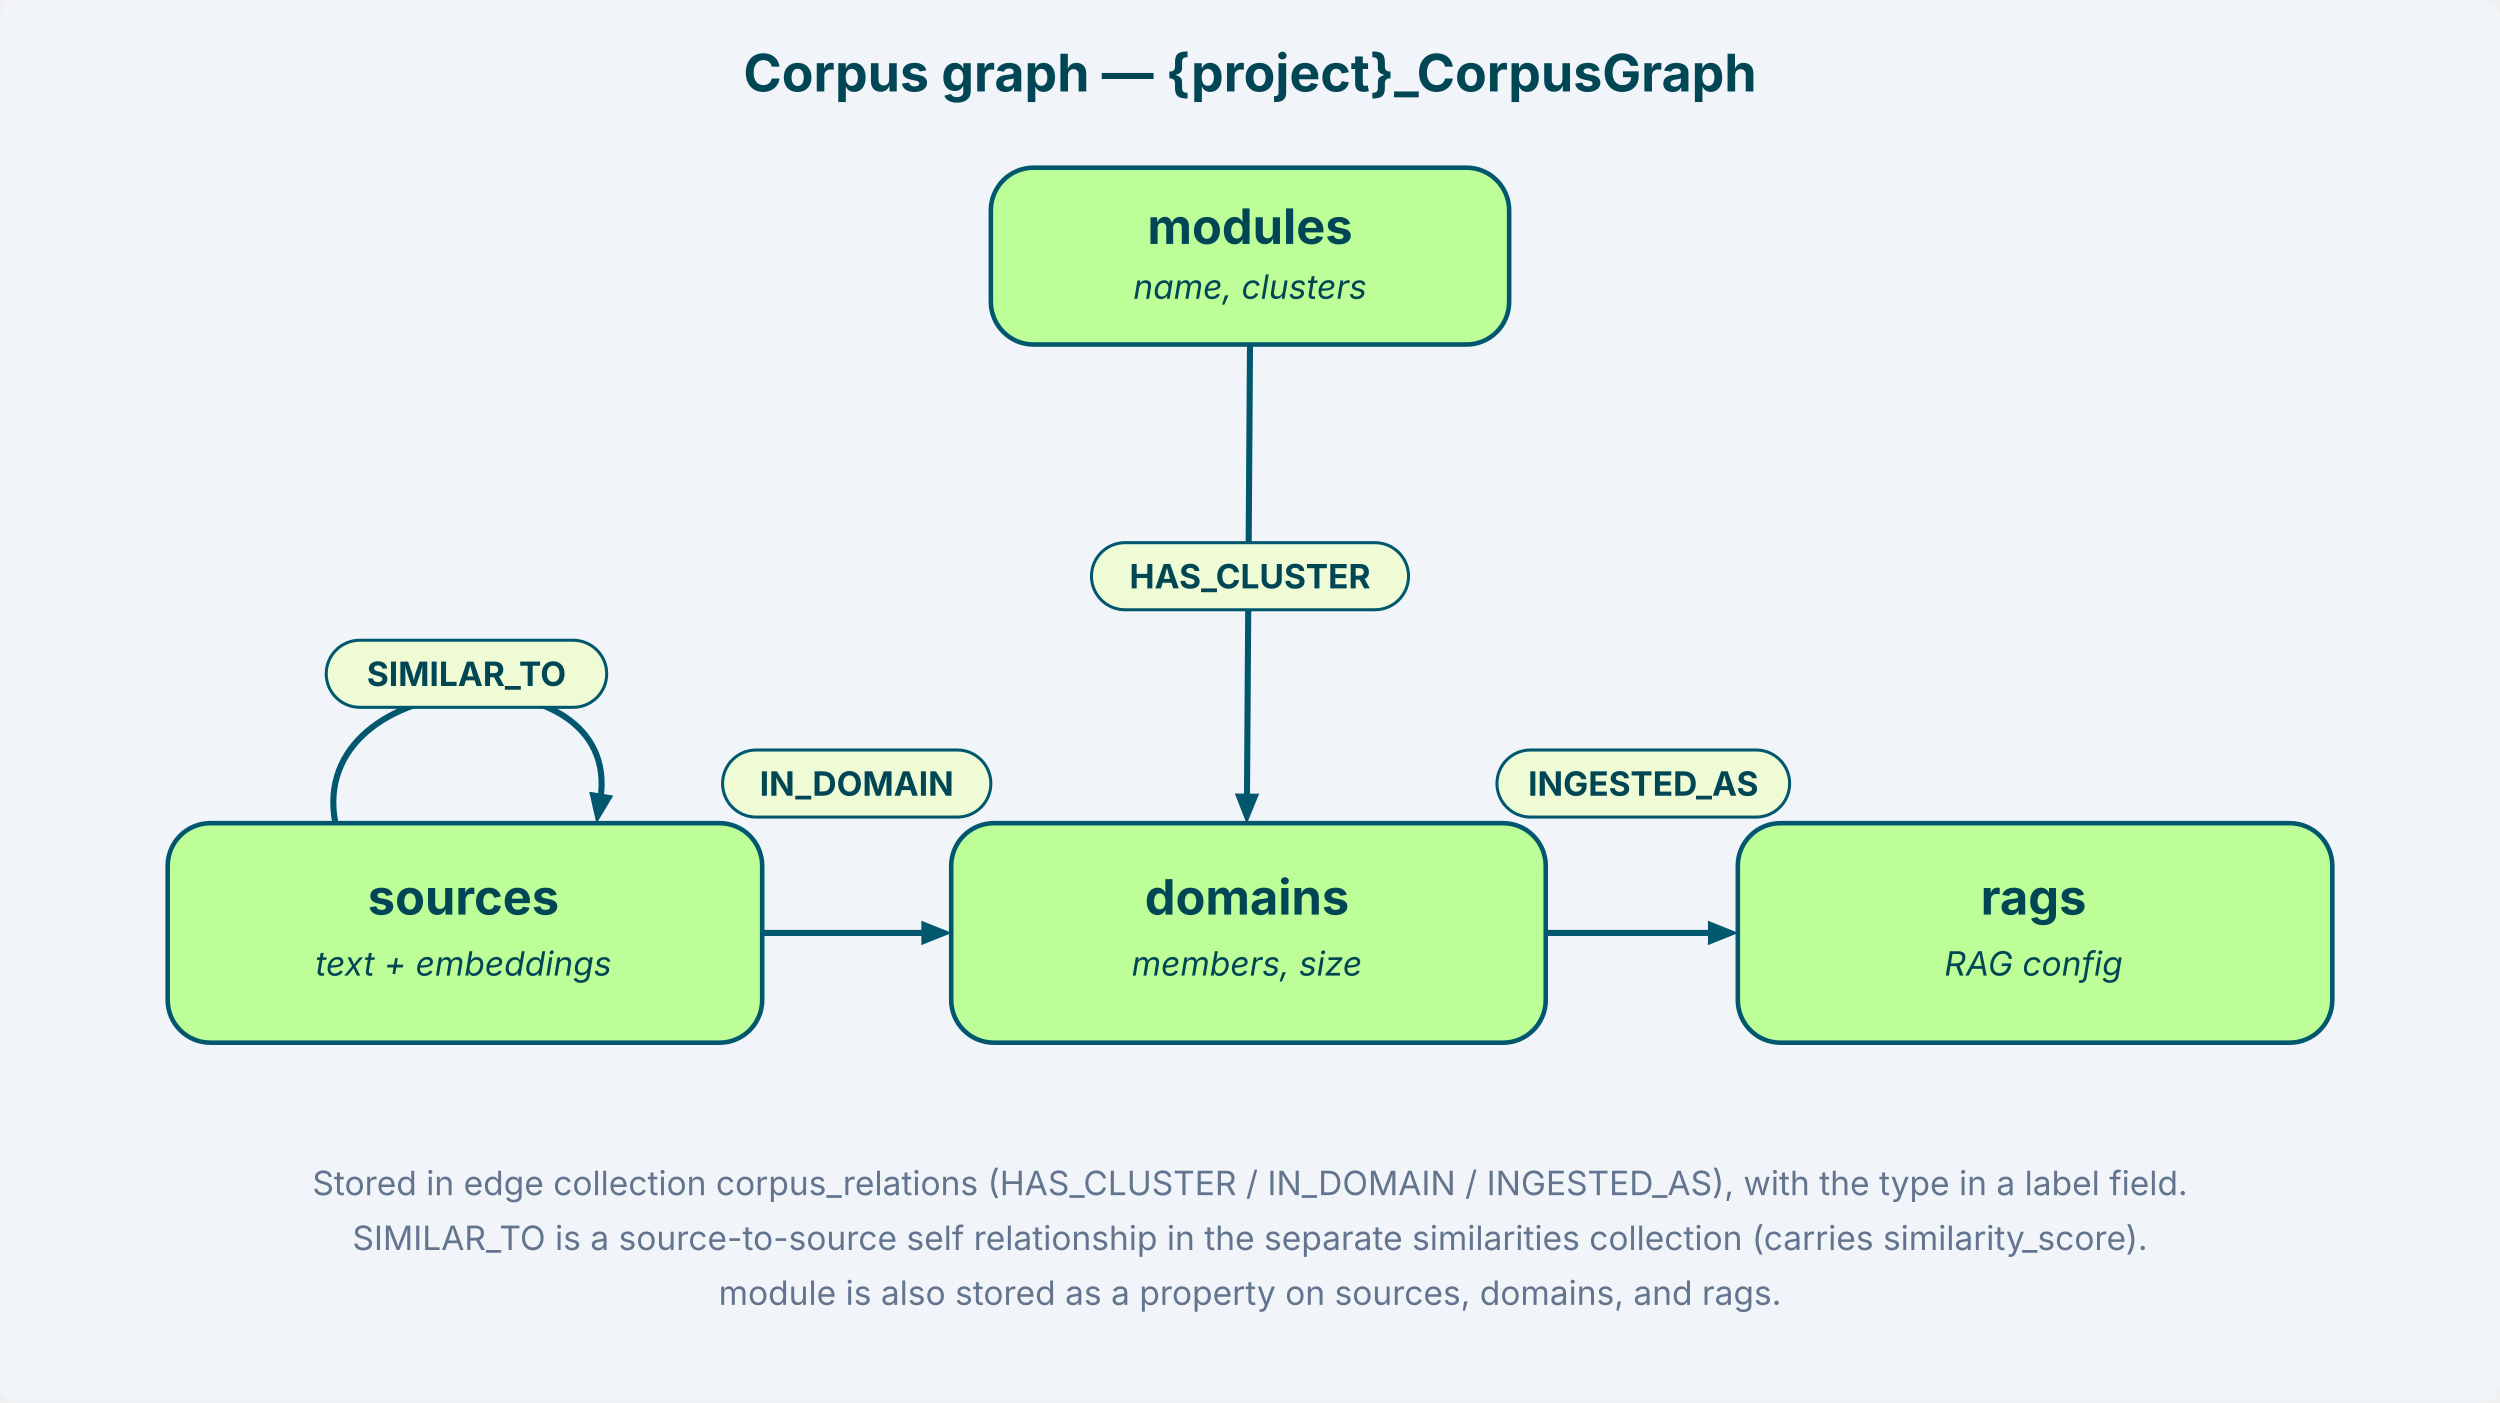
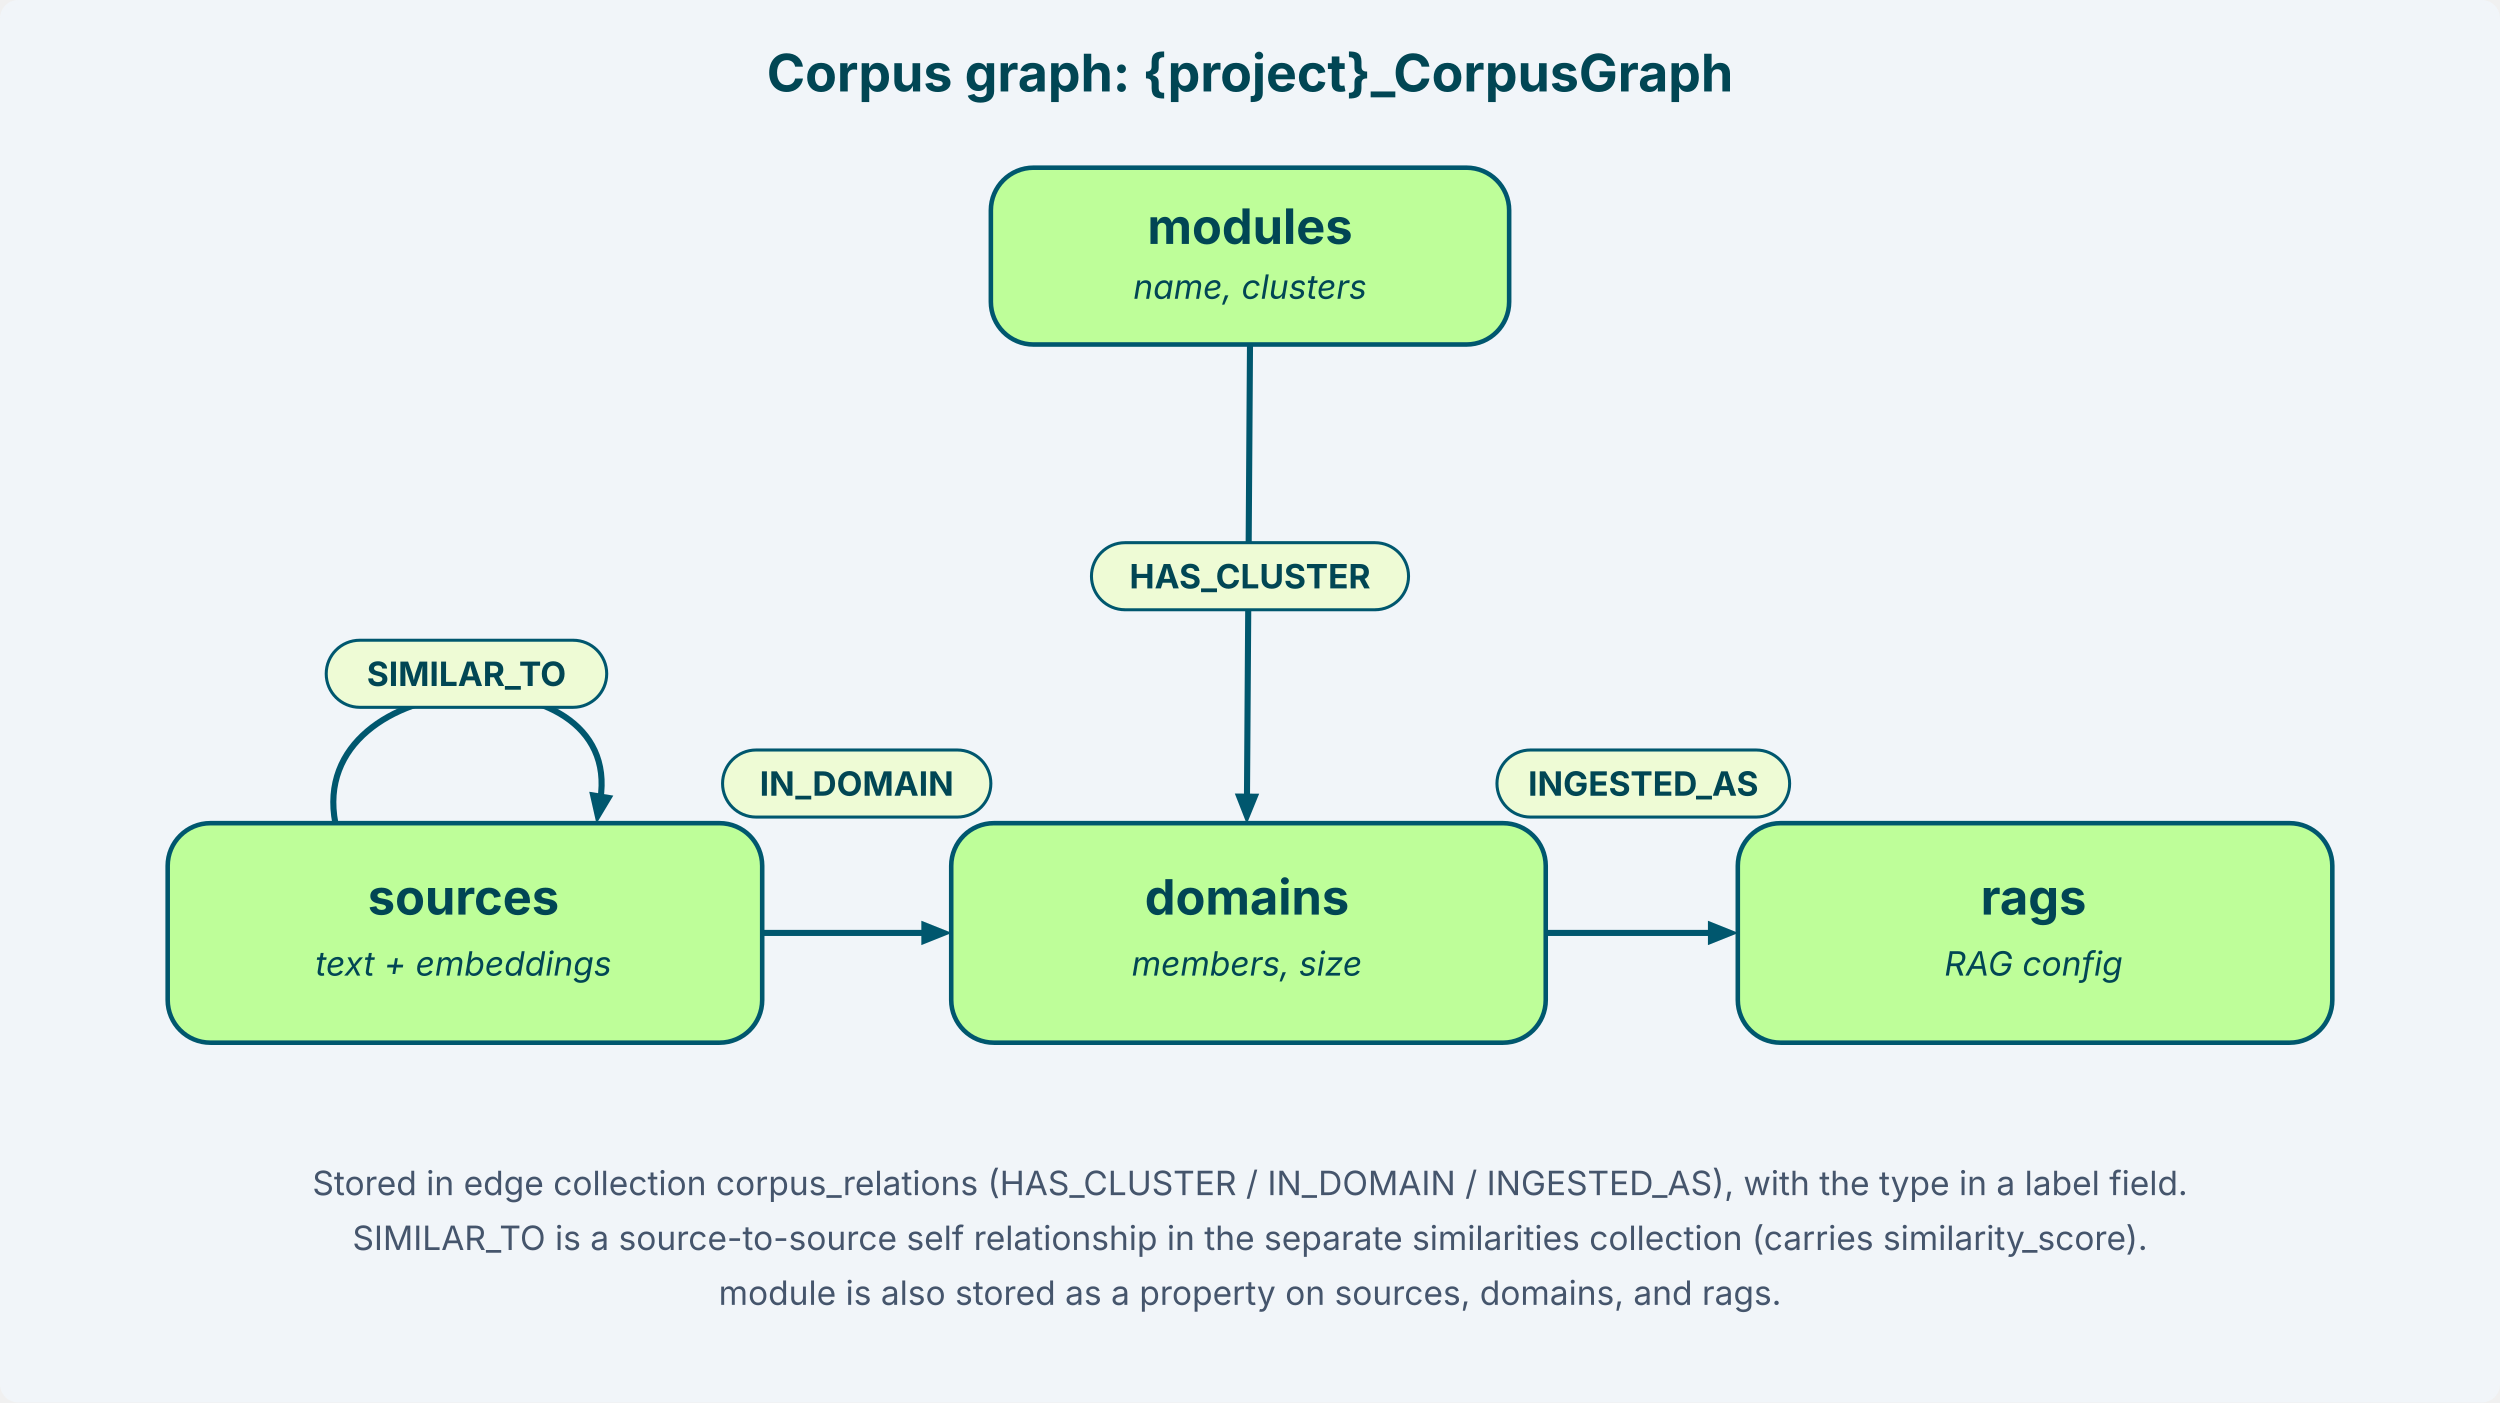
<svg xmlns="http://www.w3.org/2000/svg" viewBox="0 0 820 460" width="820" height="460">
  <style>
    .agcorp text { font-family: Inter, -apple-system, BlinkMacSystemFont, 'Segoe UI', Helvetica, Arial, sans-serif; }
    .agcorp .vtx { fill: #befe99; stroke: #00576e; stroke-width: 1.5; }
    .agcorp .card:hover .vtx { fill: #ffffff; stroke: #00576e; }
    .agcorp .vtitle { font-size: 16px; font-weight: bold; fill: #014654; }
    .agcorp .vsub { font-size: 11px; font-style: italic; fill: #014654; }
    .agcorp .elabel { font-size: 11px; font-weight: bold; fill: #014654; }
    .agcorp .ebadge { fill: #eefbd5; stroke: #00576e; stroke-width: 1; }
-     .agcorp .note { font-size: 11px; fill: #62748e; }
+     .agcorp .note { font-size: 11px; fill: #45556c; }
  </style>
  <defs>
    <marker id="agc-arrow" markerWidth="10" markerHeight="8" refX="2" refY="4" orient="auto" markerUnits="userSpaceOnUse">
      <polygon points="0 0,10 4,0 8" fill="#00576e" />
    </marker>
  </defs>
  <g class="agcorp">
    <rect width="820" height="460" fill="#f1f5f9" rx="6" />
-     <text x="410" y="30" text-anchor="middle" font-size="17" font-weight="bold" fill="#014654">Corpus graph — {project}_CorpusGraph</text>
+     <text x="410" y="30" text-anchor="middle" font-size="17" font-weight="bold" fill="#014654">Corpus graph: {project}_CorpusGraph</text>
    <g class="card">
      <rect class="vtx" x="325" y="55" width="170" height="58" rx="14" />
      <text class="vtitle" x="410" y="80" text-anchor="middle">modules</text>
      <text class="vsub" x="410" y="98" text-anchor="middle">name, clusters</text>
    </g>
    <g class="card">
      <rect class="vtx" x="55" y="270" width="195" height="72" rx="14" />
      <text class="vtitle" x="152" y="300" text-anchor="middle">sources</text>
      <text class="vsub" x="152" y="320" text-anchor="middle">text + embeddings</text>
    </g>
    <g class="card">
      <rect class="vtx" x="312" y="270" width="195" height="72" rx="14" />
      <text class="vtitle" x="409" y="300" text-anchor="middle">domains</text>
      <text class="vsub" x="409" y="320" text-anchor="middle">members, size</text>
    </g>
    <g class="card">
      <rect class="vtx" x="570" y="270" width="195" height="72" rx="14" />
      <text class="vtitle" x="667" y="300" text-anchor="middle">rags</text>
      <text class="vsub" x="667" y="320" text-anchor="middle">RAG config</text>
    </g>
    <path d="M 410 113 L 409 262.3" stroke="#00576e" stroke-width="2" fill="none" marker-end="url(#agc-arrow)" />
    <rect class="ebadge" x="358" y="178" width="104" height="22" rx="11" />
    <text class="elabel" x="410" y="193" text-anchor="middle">HAS_CLUSTER</text>
    <path d="M 250 306 L 304.2 306" stroke="#00576e" stroke-width="2" fill="none" marker-end="url(#agc-arrow)" />
    <rect class="ebadge" x="237" y="246" width="88" height="22" rx="11" />
    <text class="elabel" x="281" y="261" text-anchor="middle">IN_DOMAIN</text>
    <path d="M 507 306 L 562.2 306" stroke="#00576e" stroke-width="2" fill="none" marker-end="url(#agc-arrow)" />
    <rect class="ebadge" x="491" y="246" width="96" height="22" rx="11" />
    <text class="elabel" x="539" y="261" text-anchor="middle">INGESTED_AS</text>
    <path d="M 110 270 C 100 218, 204.9 212.3, 196.9 262.3" stroke="#00576e" stroke-width="2" fill="none" marker-end="url(#agc-arrow)" />
    <rect class="ebadge" x="107" y="210" width="92" height="22" rx="11" />
    <text class="elabel" x="153" y="225" text-anchor="middle">SIMILAR_TO</text>
    <text class="note" x="410" y="392" text-anchor="middle">Stored in edge collection corpus_relations (HAS_CLUSTER / IN_DOMAIN / INGESTED_AS), with the type in a label field.</text>
    <text class="note" x="410" y="410" text-anchor="middle">SIMILAR_TO is a source-to-source self relationship in the separate similarities collection (carries similarity_score).</text>
    <text class="note" x="410" y="428" text-anchor="middle">module is also stored as a property on sources, domains, and rags.</text>
  </g>
</svg>
